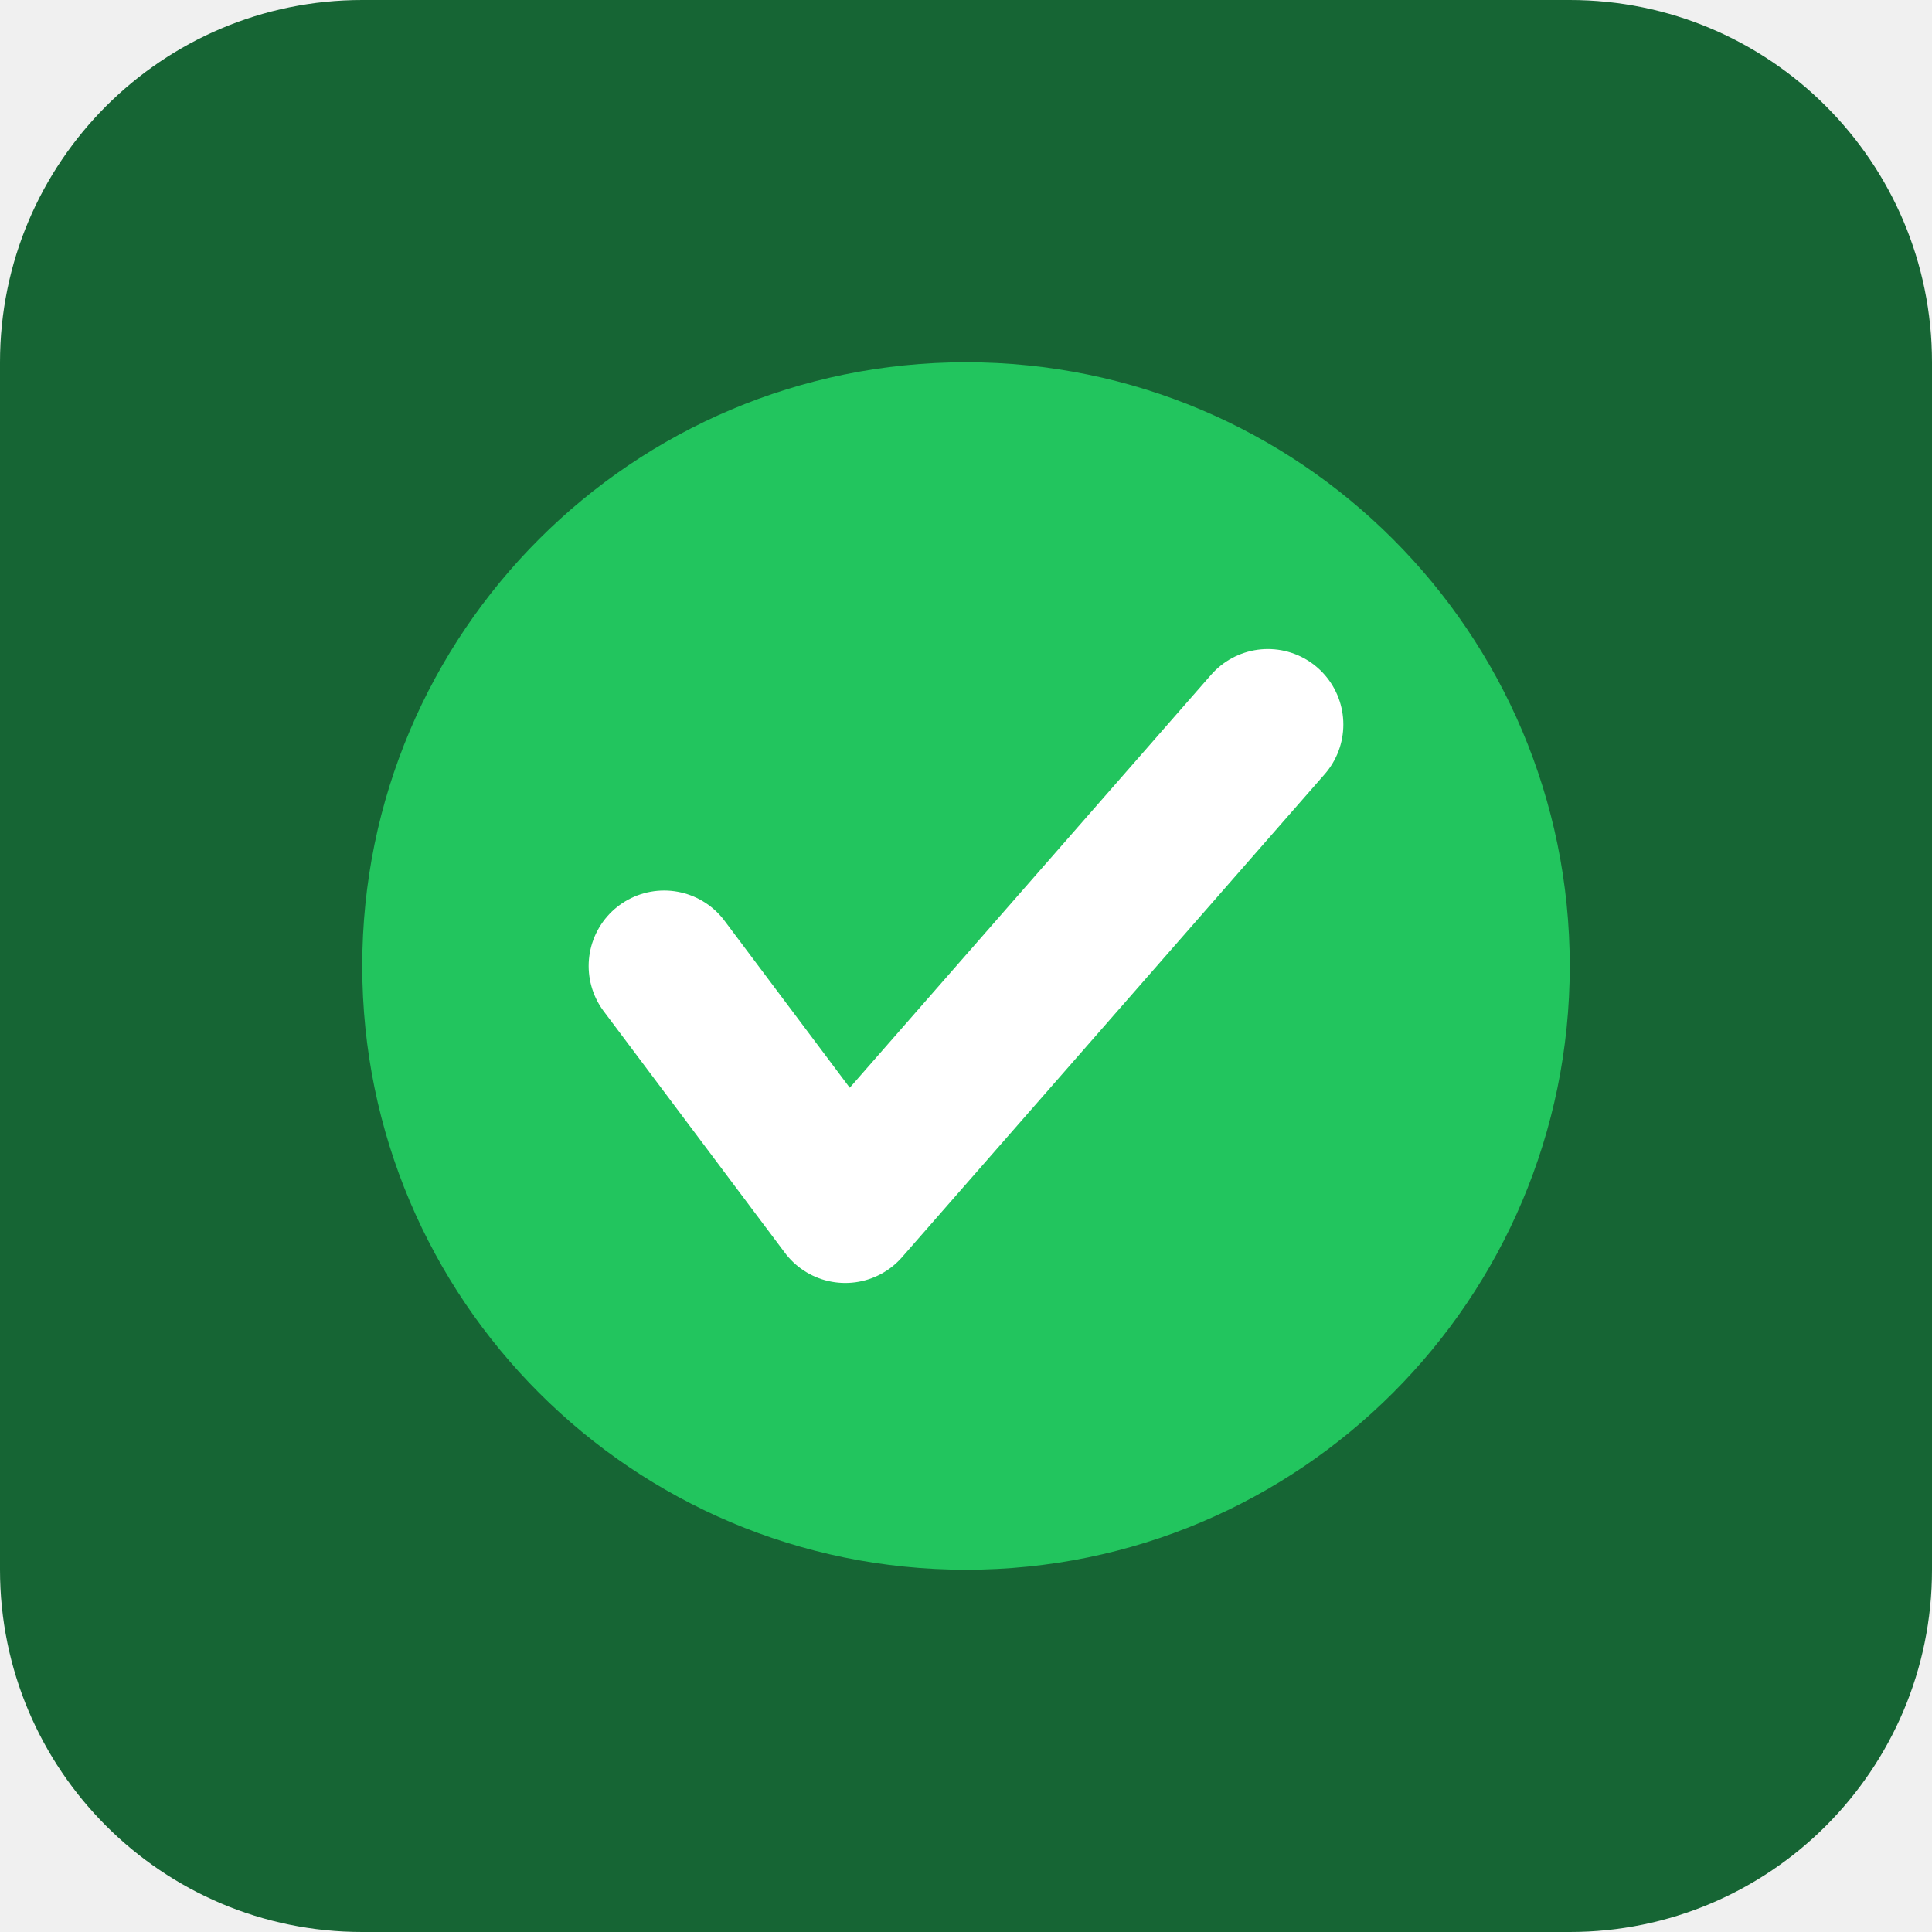
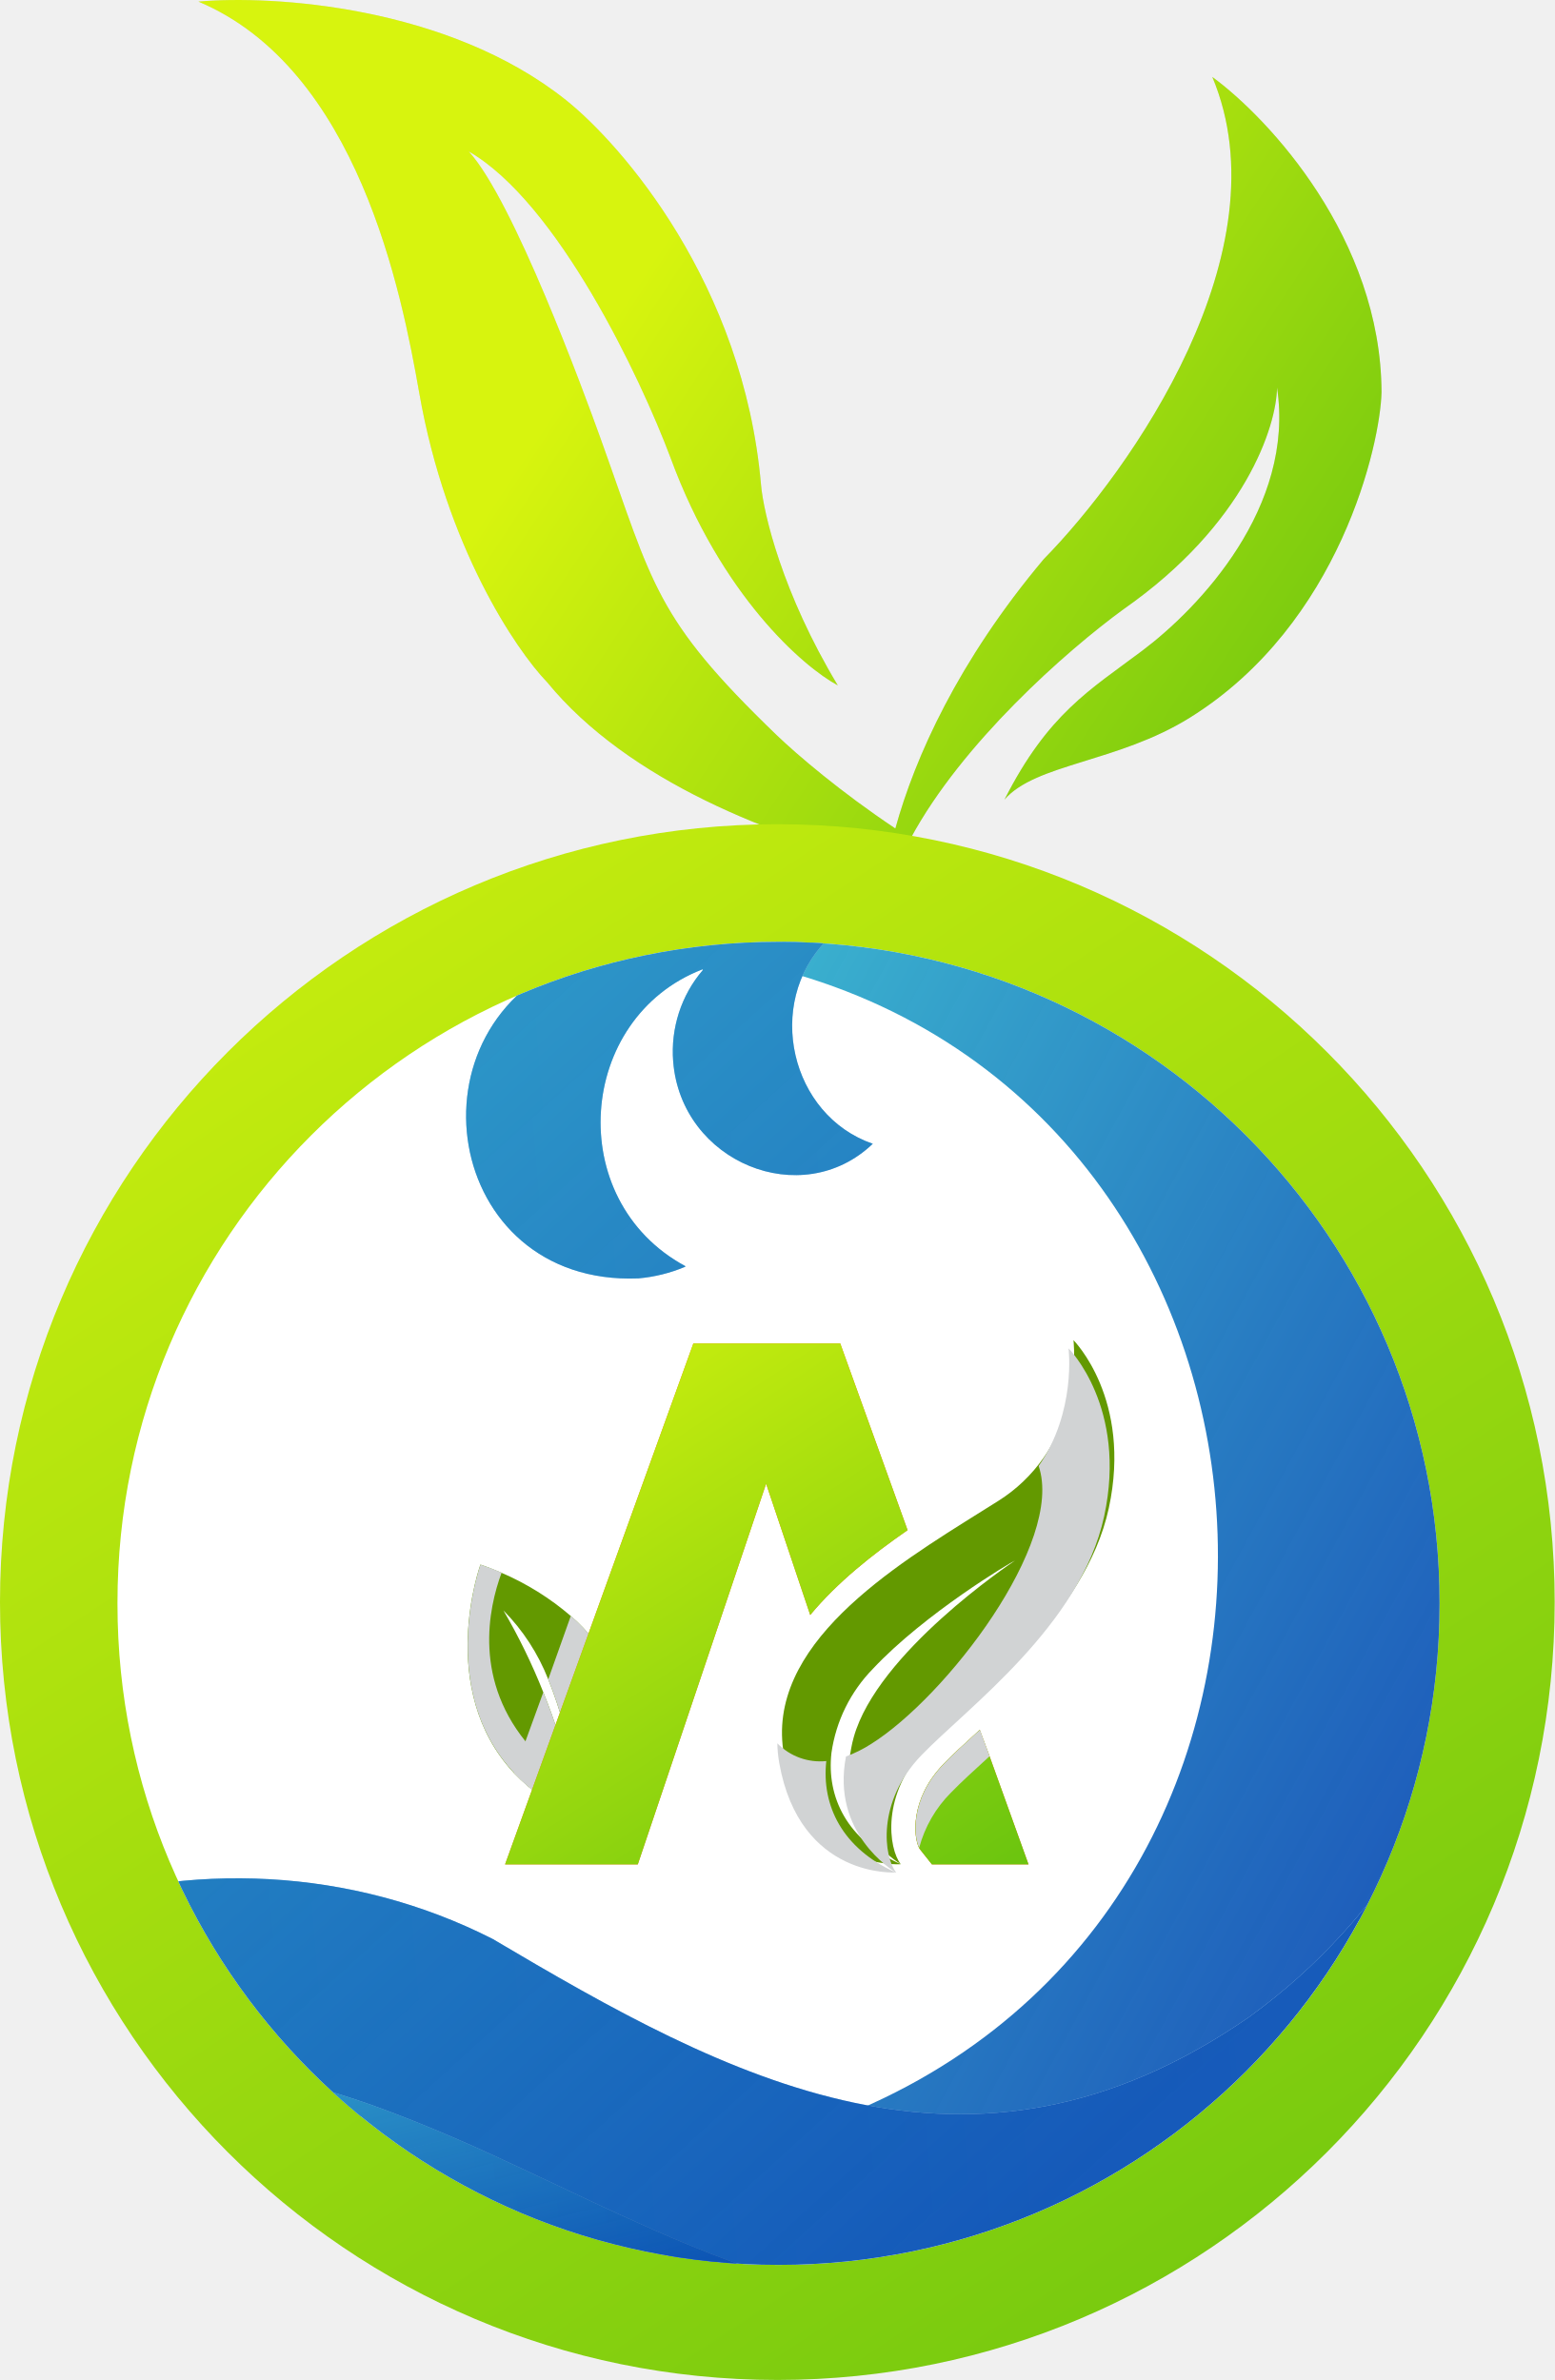
- <svg xmlns="http://www.w3.org/2000/svg" width="32" height="32" viewBox="0 0 32 32">
-   <rect width="32" height="32" rx="6" fill="#166534" />
-   <circle cx="16" cy="16" r="10" fill="#22c55e" />
-   <path d="M11 16 L14 20 L21 12" stroke="white" stroke-width="2.5" fill="none" stroke-linecap="round" stroke-linejoin="round" />
+ <svg xmlns="http://www.w3.org/2000/svg" width="32" height="49" viewBox="0 0 32 49" fill="none">
+   <path d="M4.084 0.033C5.59 -0.103 9.212 0.113 11.653 2.063C12.799 2.98 15.304 5.847 15.664 9.979C15.715 10.567 16.104 12.217 17.245 14.111C16.53 13.728 14.841 12.255 13.803 9.428C13.179 7.764 11.475 4.171 9.649 3.118C10.569 4.13 12.008 8.043 12.367 9.042C13.451 12.059 13.472 12.712 15.98 15.129C16.408 15.541 17.314 16.313 18.429 17.057C18.832 15.594 19.721 13.61 21.484 11.511C23.268 9.694 26.459 5.164 24.953 1.584C26.11 2.43 28.427 4.913 28.436 8.077C28.412 9.129 27.591 12.844 24.492 14.775C23.006 15.701 21.317 15.72 20.675 16.463C21.573 14.692 22.438 14.203 23.506 13.401C24.683 12.517 26.659 10.442 26.285 7.979C26.276 8.77 25.632 10.792 23.127 12.542C21.938 13.409 19.796 15.305 18.743 17.262C19.274 17.602 19.844 17.928 20.428 18.203C19.908 18.147 19.226 18.034 18.459 17.856C18.295 18.253 18.184 18.648 18.143 19.034C18.127 18.746 18.156 18.327 18.255 17.806C15.937 17.242 12.931 16.084 11.263 14.047C10.616 13.378 9.183 11.249 8.63 8.093C8.269 6.032 7.366 1.414 4.084 0.033Z" fill="#D9D9D9" />
+   <path d="M4.084 0.033C5.59 -0.103 9.212 0.113 11.653 2.063C12.799 2.98 15.304 5.847 15.664 9.979C15.715 10.567 16.104 12.217 17.245 14.111C16.53 13.728 14.841 12.255 13.803 9.428C13.179 7.764 11.475 4.171 9.649 3.118C10.569 4.13 12.008 8.043 12.367 9.042C13.451 12.059 13.472 12.712 15.98 15.129C16.408 15.541 17.314 16.313 18.429 17.057C18.832 15.594 19.721 13.61 21.484 11.511C23.268 9.694 26.459 5.164 24.953 1.584C26.11 2.43 28.427 4.913 28.436 8.077C28.412 9.129 27.591 12.844 24.492 14.775C23.006 15.701 21.317 15.72 20.675 16.463C21.573 14.692 22.438 14.203 23.506 13.401C24.683 12.517 26.659 10.442 26.285 7.979C26.276 8.77 25.632 10.792 23.127 12.542C21.938 13.409 19.796 15.305 18.743 17.262C19.274 17.602 19.844 17.928 20.428 18.203C19.908 18.147 19.226 18.034 18.459 17.856C18.295 18.253 18.184 18.648 18.143 19.034C18.127 18.746 18.156 18.327 18.255 17.806C15.937 17.242 12.931 16.084 11.263 14.047C10.616 13.378 9.183 11.249 8.63 8.093C8.269 6.032 7.366 1.414 4.084 0.033Z" fill="url(#paint0_linear_572_15906)" />
+   <ellipse cx="16" cy="32.984" rx="16" ry="16.015" fill="url(#paint1_linear_572_15906)" />
+   <g clip-path="url(#clip0_572_15906)">
+     <rect x="2.418" y="19.391" width="27.213" height="27.239" rx="13.606" fill="white" />
+     <path d="M30.855 30.593C30.861 30.663 30.866 30.733 30.87 30.803C30.875 30.862 30.878 30.925 30.881 30.985C30.881 31 30.881 31.017 30.881 31.032C30.881 31.078 30.885 31.124 30.886 31.17C30.888 31.216 30.886 31.245 30.89 31.282C30.893 31.32 30.89 31.372 30.89 31.416C30.89 31.432 30.89 31.448 30.89 31.464C30.89 31.506 30.89 31.548 30.89 31.59V31.676C30.89 31.734 30.89 31.792 30.89 31.847C30.89 31.901 30.89 31.968 30.884 32.029C30.884 32.062 30.884 32.096 30.88 32.131C30.88 32.154 30.88 32.177 30.877 32.2C30.873 32.224 30.877 32.258 30.873 32.285C30.869 32.334 30.867 32.383 30.863 32.433C30.854 32.563 30.843 32.692 30.829 32.821C30.826 32.857 30.822 32.892 30.817 32.927C30.817 32.943 30.817 32.959 30.812 32.976C30.808 33.015 30.803 33.055 30.798 33.095C30.789 33.167 30.78 33.239 30.769 33.31C30.763 33.358 30.756 33.405 30.748 33.452C30.737 33.528 30.724 33.604 30.71 33.68C30.7 33.738 30.69 33.796 30.679 33.851C30.679 33.863 30.675 33.874 30.672 33.887C30.662 33.941 30.651 33.996 30.639 34.05C30.624 34.122 30.609 34.195 30.593 34.267C30.579 34.325 30.565 34.386 30.55 34.445C30.549 34.454 30.546 34.463 30.543 34.472C30.53 34.531 30.515 34.586 30.501 34.642C30.501 34.652 30.495 34.662 30.493 34.672C30.462 34.791 30.428 34.91 30.393 35.029C30.393 35.032 30.393 35.036 30.39 35.04C30.371 35.104 30.351 35.167 30.333 35.231C30.315 35.294 30.296 35.347 30.277 35.405L30.27 35.427L30.21 35.601C30.191 35.655 30.172 35.709 30.154 35.763C30.144 35.789 30.135 35.815 30.124 35.84C30.11 35.882 30.094 35.923 30.078 35.964C30.075 35.972 30.073 35.979 30.069 35.987C30.047 36.045 30.024 36.103 30.001 36.161C29.972 36.233 29.941 36.306 29.911 36.377C29.889 36.428 29.867 36.478 29.844 36.529C29.818 36.587 29.791 36.649 29.764 36.708V36.712C29.71 36.828 29.655 36.942 29.598 37.054C29.595 37.06 29.592 37.066 29.59 37.072L29.505 37.238C29.503 37.24 29.502 37.243 29.501 37.245L29.413 37.41C29.412 37.412 29.412 37.413 29.413 37.414C29.386 37.464 29.356 37.514 29.33 37.562L29.311 37.597C29.281 37.65 29.255 37.701 29.222 37.753C29.188 37.805 29.165 37.846 29.139 37.892L29.122 37.921C29.088 37.979 29.053 38.033 29.019 38.089C28.985 38.144 28.949 38.199 28.914 38.254C28.879 38.308 28.843 38.363 28.806 38.417C28.77 38.471 28.734 38.525 28.697 38.578C28.66 38.631 28.623 38.685 28.584 38.738C28.546 38.791 28.517 38.831 28.484 38.877L28.47 38.896C28.393 39 28.314 39.103 28.233 39.206C28.154 39.308 28.071 39.408 27.988 39.508C27.894 39.62 27.799 39.73 27.702 39.839L27.603 39.947L27.471 40.088C27.388 40.176 27.302 40.262 27.217 40.349C27.132 40.435 27.044 40.52 26.956 40.603L26.775 40.766C26.727 40.809 26.679 40.852 26.63 40.895C26.544 40.971 26.46 41.044 26.37 41.117L26.33 41.151L26.185 41.267L26.033 41.386C26.031 41.388 26.029 41.389 26.028 41.391C25.928 41.468 25.826 41.544 25.723 41.619L25.718 41.623C22.806 43.623 20.116 43.91 17.686 43.427C28.674 38.688 27.074 21.938 15.035 19.738L14.967 19.727L15.006 19.714C15.578 19.516 16.163 19.363 16.758 19.257C16.927 19.226 17.096 19.199 17.265 19.177C18.554 18.998 19.862 19.037 21.137 19.293C21.219 19.309 21.301 19.326 21.382 19.345C23.298 19.777 25.083 20.682 26.583 21.982C26.73 22.109 26.875 22.24 27.017 22.375C27.053 22.409 27.088 22.443 27.123 22.477C27.192 22.545 27.262 22.614 27.329 22.684C27.397 22.754 27.466 22.825 27.533 22.897C27.599 22.968 27.665 23.04 27.73 23.113C27.843 23.238 27.951 23.366 28.056 23.496C28.093 23.541 28.13 23.586 28.165 23.631C28.221 23.7 28.276 23.77 28.329 23.841C28.377 23.903 28.424 23.967 28.471 24.03C29.833 25.887 30.654 28.104 30.837 30.424C30.846 30.481 30.85 30.536 30.855 30.593Z" fill="url(#paint2_linear_572_15906)" />
+     <path d="M10.141 40.11C4.284 37.221 -3.274 39.568 -6.148 45.952C-2.512 37.193 6.28 38.026 10.141 40.11Z" fill="#79B2EB" />
+     <path d="M31.692 31.796C32.403 40.225 26.186 46.623 19.053 47.456C14.503 47.652 10.67 44.732 6.548 43.223C6.173 43.078 5.79 42.953 5.402 42.849C2.423 41.941 -0.667 42.237 -3.366 43.824C-4.375 44.352 -5.296 45.039 -6.098 45.858C-3.302 39.379 4.327 36.964 10.14 39.919C14.985 42.788 19.956 45.505 25.7 41.535L25.706 41.531C25.808 41.457 25.91 41.381 26.01 41.304C26.011 41.302 26.013 41.301 26.015 41.3C27.339 40.28 28.45 38.999 29.284 37.533L29.303 37.498C29.331 37.45 29.36 37.401 29.386 37.351C29.385 37.35 29.385 37.349 29.386 37.347L29.474 37.184C29.475 37.181 29.476 37.178 29.477 37.176C29.567 37.004 29.654 36.83 29.736 36.653V36.65C29.985 36.115 30.194 35.562 30.364 34.995C30.364 34.991 30.367 34.987 30.368 34.983C30.422 34.8 30.472 34.616 30.518 34.431C30.52 34.422 30.523 34.412 30.524 34.403C30.642 33.923 30.73 33.435 30.786 32.943C30.786 32.927 30.79 32.911 30.791 32.895C30.841 32.455 30.866 32.012 30.866 31.569C30.866 31.384 30.862 31.199 30.853 31.015C30.853 30.999 30.853 30.983 30.853 30.968C30.844 30.782 30.83 30.596 30.812 30.411C30.298 23.466 23.958 18.27 17.266 19.233C17.169 19.246 17.079 19.291 17.011 19.362C15.735 20.664 16.27 22.965 17.965 23.548C16.502 24.95 14.018 23.927 13.856 21.853C13.829 21.514 13.87 21.173 13.974 20.85C14.079 20.527 14.245 20.229 14.465 19.974C14.466 19.972 14.467 19.97 14.467 19.968C14.468 19.966 14.467 19.964 14.466 19.962C14.465 19.96 14.463 19.959 14.461 19.958C14.459 19.958 14.457 19.958 14.455 19.959C11.877 20.955 11.589 24.704 14.102 26.065C14.104 26.066 14.105 26.067 14.106 26.068C14.107 26.07 14.107 26.071 14.107 26.073C14.107 26.075 14.107 26.077 14.106 26.078C14.105 26.08 14.104 26.081 14.102 26.081C13.794 26.211 13.469 26.291 13.137 26.32C9.12 26.48 8.25 21.076 11.923 19.71L12.112 19.635C12.563 19.441 13.023 19.272 13.491 19.129L15.18 18.725C16.226 18.54 17.29 18.475 18.351 18.532C25.3 18.908 31.088 24.49 31.692 31.796Z" fill="url(#paint3_linear_572_15906)" />
+     <path d="M31.692 31.796C32.403 40.225 26.186 46.623 19.053 47.456C14.503 47.652 10.67 44.732 6.548 43.223C6.173 43.078 5.79 42.953 5.402 42.849C2.423 41.941 -0.667 42.237 -3.366 43.824C-4.375 44.352 -5.296 45.039 -6.098 45.858C-3.302 39.379 4.327 36.964 10.14 39.919C14.985 42.788 19.956 45.505 25.7 41.535L25.706 41.531C25.808 41.457 25.91 41.381 26.01 41.304C26.011 41.302 26.013 41.301 26.015 41.3C27.339 40.28 28.45 38.999 29.284 37.533L29.303 37.498C29.331 37.45 29.36 37.401 29.386 37.351C29.385 37.35 29.385 37.349 29.386 37.347L29.474 37.184C29.475 37.181 29.476 37.178 29.477 37.176C29.567 37.004 29.654 36.83 29.736 36.653V36.65C29.985 36.115 30.194 35.562 30.364 34.995C30.364 34.991 30.367 34.987 30.368 34.983C30.422 34.8 30.472 34.616 30.518 34.431C30.52 34.422 30.523 34.412 30.524 34.403C30.642 33.923 30.73 33.435 30.786 32.943C30.786 32.927 30.79 32.911 30.791 32.895C30.841 32.455 30.866 32.012 30.866 31.569C30.866 31.384 30.862 31.199 30.853 31.015C30.853 30.999 30.853 30.983 30.853 30.968C30.844 30.782 30.83 30.596 30.812 30.411C30.298 23.466 23.958 18.27 17.266 19.233C17.169 19.246 17.079 19.291 17.011 19.362C15.735 20.664 16.27 22.965 17.965 23.548C16.502 24.95 14.018 23.927 13.856 21.853C13.829 21.514 13.87 21.173 13.974 20.85C14.079 20.527 14.245 20.229 14.465 19.974C14.466 19.972 14.467 19.97 14.467 19.968C14.468 19.966 14.467 19.964 14.466 19.962C14.465 19.96 14.463 19.959 14.461 19.958C14.459 19.958 14.457 19.958 14.455 19.959C11.877 20.955 11.589 24.704 14.102 26.065C14.104 26.066 14.105 26.067 14.106 26.068C14.107 26.07 14.107 26.071 14.107 26.073C14.107 26.075 14.107 26.077 14.106 26.078C14.105 26.08 14.104 26.081 14.102 26.081C13.794 26.211 13.469 26.291 13.137 26.32C9.12 26.48 8.25 21.076 11.923 19.71L12.112 19.635C12.563 19.441 13.023 19.272 13.491 19.129L15.18 18.725C16.226 18.54 17.29 18.475 18.351 18.532C25.3 18.908 31.088 24.49 31.692 31.796Z" fill="url(#paint4_linear_572_15906)" />
+     <path d="M-5.562 47.523C-5.58 47.536 -5.603 47.542 -5.625 47.54C-5.648 47.538 -5.669 47.527 -5.684 47.51C-5.699 47.493 -5.707 47.471 -5.707 47.449C-5.707 47.426 -5.698 47.404 -5.682 47.388C-2.089 43.575 1.956 43.154 6.901 45.334C9.924 46.612 12.971 48.48 16.32 48.473C16.343 48.473 16.365 48.481 16.382 48.496C16.399 48.512 16.409 48.533 16.411 48.556C16.413 48.579 16.406 48.602 16.392 48.62C16.378 48.638 16.358 48.65 16.335 48.653C11.357 49.521 6.901 45.542 2.079 44.996C-0.842 44.638 -3.319 45.83 -5.562 47.523Z" fill="url(#paint5_linear_572_15906)" />
+     <path d="M-5.562 47.523C-5.58 47.536 -5.603 47.542 -5.625 47.54C-5.648 47.538 -5.669 47.527 -5.684 47.51C-5.699 47.493 -5.707 47.471 -5.707 47.449C-5.707 47.426 -5.698 47.404 -5.682 47.388C-2.089 43.575 1.956 43.154 6.901 45.334C9.924 46.612 12.971 48.48 16.32 48.473C16.343 48.473 16.365 48.481 16.382 48.496C16.399 48.512 16.409 48.533 16.411 48.556C16.413 48.579 16.406 48.602 16.392 48.62C16.378 48.638 16.358 48.65 16.335 48.653C11.357 49.521 6.901 45.542 2.079 44.996C-0.842 44.638 -3.319 45.83 -5.562 47.523Z" fill="url(#paint6_linear_572_15906)" />
+     <path d="M20.277 47.476C19.184 47.737 18.028 47.773 16.896 47.639C15.764 47.506 14.651 47.207 13.579 46.834C11.435 46.084 9.436 45.061 7.378 44.321C6.864 44.134 6.346 43.969 5.824 43.83C5.305 43.689 4.778 43.578 4.246 43.499C3.716 43.421 3.181 43.38 2.645 43.377C2.511 43.377 2.377 43.382 2.243 43.384C2.109 43.386 1.975 43.399 1.841 43.405C1.707 43.411 1.574 43.429 1.44 43.441C1.306 43.453 1.174 43.475 1.04 43.492C-0.026 43.648 -1.074 43.97 -2.088 44.395C-2.595 44.608 -3.091 44.854 -3.583 45.114L-3.953 45.315C-4.075 45.381 -4.194 45.453 -4.316 45.522C-4.562 45.656 -4.795 45.81 -5.039 45.951C-4.624 45.569 -4.189 45.211 -3.736 44.876C-3.279 44.539 -2.803 44.23 -2.31 43.95C-2.297 43.942 -2.284 43.934 -2.27 43.927C-1.281 43.367 -0.215 42.956 0.894 42.707C2.034 42.462 3.207 42.406 4.365 42.544C4.941 42.611 5.512 42.716 6.074 42.858C6.214 42.893 6.353 42.93 6.491 42.97L6.507 42.974C6.895 43.084 7.277 43.208 7.654 43.34L7.72 43.364C8.258 43.558 8.785 43.773 9.304 43.995C9.824 44.218 10.334 44.456 10.841 44.694L12.354 45.408C12.606 45.526 12.858 45.641 13.11 45.754C13.361 45.868 13.613 45.98 13.867 46.088C14.881 46.521 15.913 46.896 16.982 47.147C17.518 47.274 18.061 47.366 18.609 47.423C19.129 47.475 19.651 47.493 20.173 47.479C20.208 47.478 20.243 47.477 20.277 47.476Z" fill="url(#paint7_linear_572_15906)" />
+     <path d="M20.277 47.476C19.184 47.737 18.028 47.773 16.896 47.639C15.764 47.506 14.651 47.207 13.579 46.834C11.435 46.084 9.436 45.061 7.378 44.321C6.864 44.134 6.346 43.969 5.824 43.83C5.305 43.689 4.778 43.578 4.246 43.499C3.716 43.421 3.181 43.38 2.645 43.377C2.511 43.377 2.377 43.382 2.243 43.384C2.109 43.386 1.975 43.399 1.841 43.405C1.707 43.411 1.574 43.429 1.44 43.441C1.306 43.453 1.174 43.475 1.04 43.492C-0.026 43.648 -1.074 43.97 -2.088 44.395C-2.595 44.608 -3.091 44.854 -3.583 45.114L-3.953 45.315C-4.075 45.381 -4.194 45.453 -4.316 45.522C-4.562 45.656 -4.795 45.81 -5.039 45.951C-4.624 45.569 -4.189 45.211 -3.736 44.876C-3.279 44.539 -2.803 44.23 -2.31 43.95C-2.297 43.942 -2.284 43.934 -2.27 43.927C-1.281 43.367 -0.215 42.956 0.894 42.707C2.034 42.462 3.207 42.406 4.365 42.544C4.941 42.611 5.512 42.716 6.074 42.858C6.214 42.893 6.353 42.93 6.491 42.97L6.507 42.974C6.895 43.084 7.277 43.208 7.654 43.34L7.72 43.364C8.258 43.558 8.785 43.773 9.304 43.995C9.824 44.218 10.334 44.456 10.841 44.694L12.354 45.408C12.606 45.526 12.858 45.641 13.11 45.754C13.361 45.868 13.613 45.98 13.867 46.088C14.881 46.521 15.913 46.896 16.982 47.147C17.518 47.274 18.061 47.366 18.609 47.423C19.129 47.475 19.651 47.493 20.173 47.479C20.208 47.478 20.243 47.477 20.277 47.476Z" fill="url(#paint8_linear_572_15906)" />
+     <path d="M12.513 36.391C12.361 36.74 12.175 37.074 11.957 37.388C11.926 37.175 11.887 36.892 11.831 36.568C11.723 35.885 11.54 35.217 11.284 34.574C11.076 34.044 10.762 33.561 10.362 33.156C10.678 33.696 10.952 34.259 11.183 34.841C11.409 35.394 11.589 35.965 11.721 36.548C11.784 36.83 11.832 37.116 11.863 37.404C11.38 37.191 10.943 36.885 10.578 36.503C8.965 34.774 9.888 32.212 9.888 32.212C9.888 32.212 10.061 32.267 10.323 32.381C10.84 32.603 11.32 32.902 11.747 33.269C12.109 33.575 12.398 33.959 12.594 34.391C12.902 35.1 12.753 35.823 12.513 36.391Z" fill="#639900" />
+     <path d="M12.594 34.391C12.399 33.959 12.111 33.576 11.749 33.269L11.284 34.575C11.542 35.218 11.727 35.889 11.836 36.574C11.893 36.897 11.931 37.179 11.962 37.393C12.178 37.078 12.363 36.742 12.514 36.391C12.753 35.823 12.902 35.1 12.594 34.391ZM11.183 34.841L10.578 36.503C10.943 36.883 11.38 37.188 11.862 37.4C11.831 37.112 11.784 36.827 11.72 36.544C11.588 35.963 11.409 35.393 11.183 34.841Z" fill="#D1D3D4" />
+     <path d="M9.89 32.213C9.89 32.213 8.566 35.886 11.86 37.4C11.829 37.112 11.782 36.826 11.719 36.544C11.475 36.477 11.21 36.303 10.924 35.979C9.729 34.625 10.052 33.114 10.325 32.378C10.183 32.316 10.038 32.261 9.89 32.213Z" fill="#D1D3D4" />
+     <path d="M20.368 36.157L20.166 35.614L20.095 35.68C19.826 35.926 19.591 36.138 19.42 36.319C18.715 37.051 18.809 37.833 18.916 38.042C18.921 38.052 18.927 38.062 18.934 38.072L19.181 38.384H21.17L20.368 36.157ZM17.295 27.66H14.271L10.396 38.384H13.128L15.769 30.547L16.677 33.25C17.231 32.581 17.96 32.002 18.681 31.503L17.295 27.66Z" fill="#F77B1D" />
+     <path d="M20.368 36.157L20.166 35.614L20.095 35.68C19.826 35.926 19.591 36.138 19.42 36.319C18.715 37.051 18.809 37.833 18.916 38.042C18.921 38.052 18.927 38.062 18.934 38.072L19.181 38.384H21.17L20.368 36.157ZM17.295 27.66H14.271L10.396 38.384H13.128L15.769 30.547L16.677 33.25C17.231 32.581 17.96 32.002 18.681 31.503L17.295 27.66Z" fill="url(#paint9_linear_572_15906)" />
+     <path d="M20.17 35.614L20.098 35.679C19.83 35.925 19.594 36.137 19.424 36.319C18.718 37.051 18.813 37.833 18.92 38.041C19.034 37.614 19.258 37.224 19.571 36.91C19.779 36.694 20.058 36.442 20.369 36.157L20.17 35.614Z" fill="#D1D3D4" />
+     <path d="M22.095 27.591C22.095 27.591 22.26 28.892 21.48 30.013C21.232 30.368 20.916 30.67 20.549 30.9C18.835 31.986 16.054 33.54 16.096 35.723C16.099 35.858 16.112 35.993 16.136 36.126C16.56 38.525 18.541 38.381 18.541 38.381C18.291 38.066 18.123 36.937 19.064 35.966C20.004 34.995 22.338 33.295 22.823 31.049C23.308 28.803 22.095 27.591 22.095 27.591ZM18.543 38.381C17.434 37.887 17.011 37 17.114 36.088C17.207 35.434 17.507 34.827 17.969 34.356C19.035 33.219 20.806 32.163 20.892 32.129C20.799 32.193 18.058 34.027 17.572 35.768C17.551 35.845 17.533 35.92 17.52 35.994C17.207 37.57 18.475 38.337 18.543 38.381Z" fill="#639900" />
+     <path d="M22.727 31.218C22.242 33.464 19.904 35.163 18.968 36.135C18.031 37.106 18.195 38.234 18.445 38.55C18.445 38.55 16.464 38.694 16.039 36.295C16.016 36.162 16.002 36.027 16 35.892C16.13 36.025 16.288 36.127 16.462 36.19C16.637 36.253 16.823 36.276 17.008 36.257C16.907 37.165 17.332 38.056 18.436 38.55C18.374 38.506 17.106 37.743 17.413 36.163C17.593 36.097 17.765 36.011 17.926 35.908C19.473 34.94 21.913 31.758 21.379 30.182C22.159 29.061 21.994 27.76 21.994 27.76C21.994 27.76 23.212 28.972 22.727 31.218Z" fill="#D1D3D4" />
+   </g>
+   <defs>
+     <linearGradient id="paint0_linear_572_15906" x1="11.93" y1="7.583" x2="27.004" y2="17.47" gradientUnits="userSpaceOnUse">
+       <stop stop-color="#D7F40E" />
+       <stop offset="1" stop-color="#6DC50F" />
+     </linearGradient>
+     <linearGradient id="paint1_linear_572_15906" x1="0.709" y1="13.348" x2="26.122" y2="51.845" gradientUnits="userSpaceOnUse">
+       <stop stop-color="#D7F40E" />
+       <stop offset="1" stop-color="#6DC50F" />
+     </linearGradient>
+     <linearGradient id="paint2_linear_572_15906" x1="12.741" y1="15.491" x2="34.596" y2="27.407" gradientUnits="userSpaceOnUse">
+       <stop stop-color="#43C9D4" />
+       <stop offset="1" stop-color="#0049B2" stop-opacity="0.88" />
+     </linearGradient>
+     <linearGradient id="paint3_linear_572_15906" x1="-6.982" y1="35.157" x2="31.709" y2="31.954" gradientUnits="userSpaceOnUse">
+       <stop offset="0.01" stop-color="#3866BD" />
+       <stop offset="0.02" stop-color="#406EC1" />
+       <stop offset="0.06" stop-color="#5B89CF" />
+       <stop offset="0.11" stop-color="#719FDA" />
+       <stop offset="0.17" stop-color="#80AEE1" />
+       <stop offset="0.23" stop-color="#88B6E6" />
+       <stop offset="0.33" stop-color="#8BB9E7" />
+       <stop offset="1" stop-color="#CBE6F5" />
+     </linearGradient>
+     <linearGradient id="paint4_linear_572_15906" x1="-11.386" y1="14.298" x2="19.122" y2="47.837" gradientUnits="userSpaceOnUse">
+       <stop stop-color="#43C9D4" />
+       <stop offset="1" stop-color="#0049B2" stop-opacity="0.88" />
+     </linearGradient>
+     <linearGradient id="paint5_linear_572_15906" x1="-6.166" y1="47.612" x2="16.645" y2="45.678" gradientUnits="userSpaceOnUse">
+       <stop offset="0.01" stop-color="#3866BD" />
+       <stop offset="0.02" stop-color="#406EC1" />
+       <stop offset="0.06" stop-color="#5B89CF" />
+       <stop offset="0.11" stop-color="#719FDA" />
+       <stop offset="0.17" stop-color="#80AEE1" />
+       <stop offset="0.23" stop-color="#88B6E6" />
+       <stop offset="0.33" stop-color="#8BB9E7" />
+       <stop offset="1" stop-color="#CBE6F5" />
+     </linearGradient>
+     <linearGradient id="paint6_linear_572_15906" x1="-8.798" y1="43.324" x2="-6.379" y2="52.781" gradientUnits="userSpaceOnUse">
+       <stop stop-color="#43C9D4" />
+       <stop offset="1" stop-color="#0049B2" stop-opacity="0.88" />
+     </linearGradient>
+     <linearGradient id="paint7_linear_572_15906" x1="-4.996" y1="46.42" x2="20.012" y2="44.3" gradientUnits="userSpaceOnUse">
+       <stop stop-color="#345C97" />
+       <stop offset="0.49" stop-color="#8BB9E7" />
+       <stop offset="1" stop-color="#345C97" />
+     </linearGradient>
+     <linearGradient id="paint8_linear_572_15906" x1="-8.577" y1="41.707" x2="-5.998" y2="52.175" gradientUnits="userSpaceOnUse">
+       <stop stop-color="#43C9D4" />
+       <stop offset="1" stop-color="#0049B2" stop-opacity="0.88" />
+     </linearGradient>
+     <linearGradient id="paint9_linear_572_15906" x1="10.635" y1="26.448" x2="19.125" y2="39.38" gradientUnits="userSpaceOnUse">
+       <stop stop-color="#D7F40E" />
+       <stop offset="0" stop-color="#D7F40E" />
+       <stop offset="1" stop-color="#6DC50F" />
+     </linearGradient>
+     <clipPath id="clip0_572_15906">
+       <rect x="2.418" y="19.391" width="27.213" height="27.239" rx="13.606" fill="white" />
+     </clipPath>
+   </defs>
</svg>
